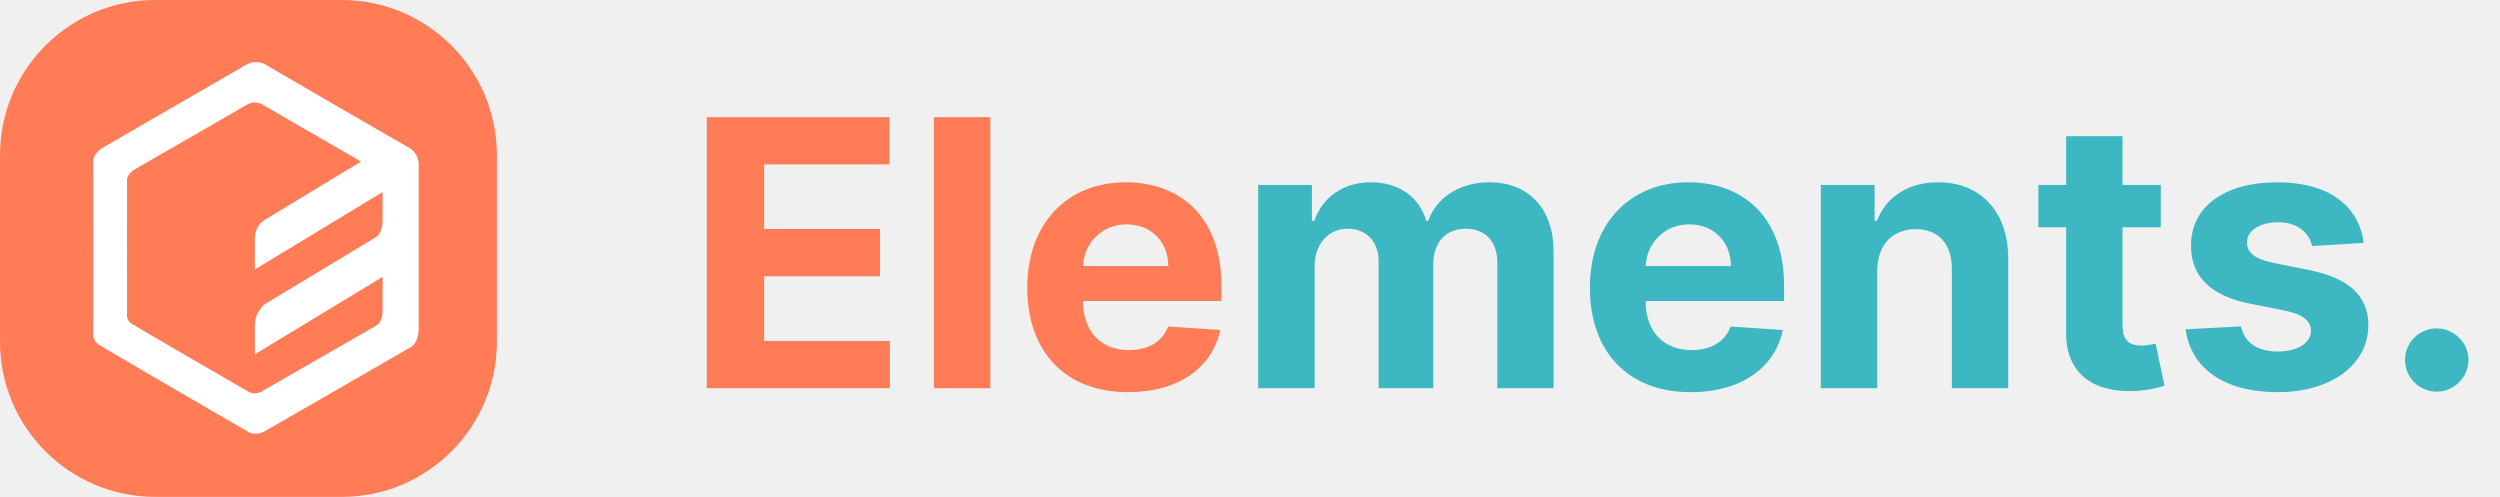
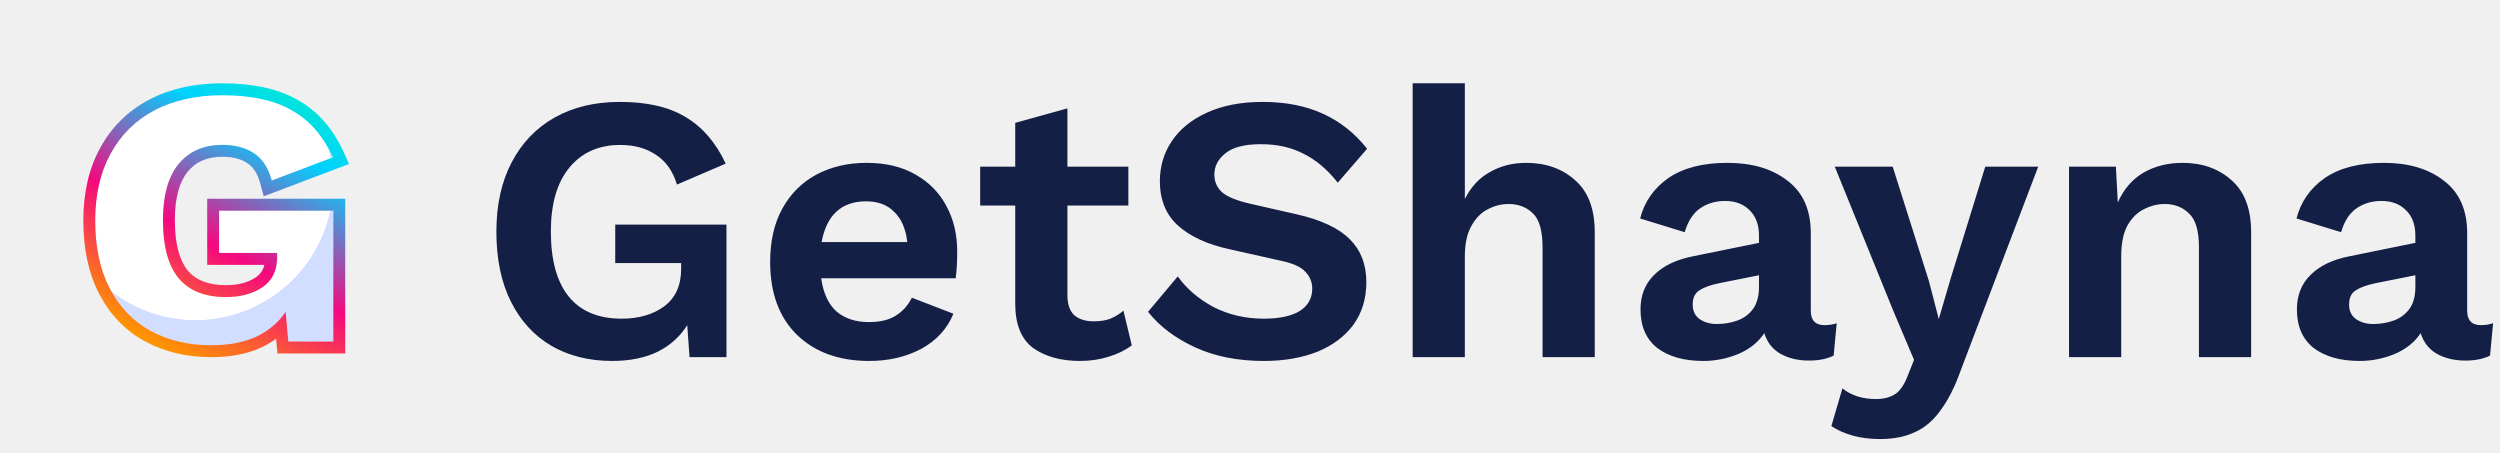
- <svg xmlns="http://www.w3.org/2000/svg" width="161" height="32" viewBox="0 0 161 32" fill="none">
-   <path d="M45.517 25H57.312V21.957H49.207V17.79H56.673V14.747H49.207V10.588H57.278V7.545H45.517V25ZM63.775 7.545H60.144V25H63.775V7.545ZM72.649 25.256C75.888 25.256 78.07 23.679 78.581 21.25L75.223 21.028C74.856 22.026 73.919 22.546 72.709 22.546C70.894 22.546 69.743 21.344 69.743 19.392V19.384H78.658V18.386C78.658 13.938 75.965 11.739 72.504 11.739C68.652 11.739 66.155 14.474 66.155 18.514C66.155 22.665 68.618 25.256 72.649 25.256ZM69.743 17.134C69.82 15.642 70.953 14.449 72.564 14.449C74.141 14.449 75.231 15.574 75.24 17.134H69.743Z" fill="#FF7C57" />
-   <path d="M81.027 25H84.658V17.142C84.658 15.693 85.578 14.73 86.788 14.73C87.981 14.73 88.783 15.548 88.783 16.835V25H92.303V17.006C92.303 15.651 93.078 14.73 94.399 14.73C95.558 14.73 96.428 15.454 96.428 16.912V25H100.05V16.196C100.05 13.358 98.362 11.739 95.925 11.739C94.007 11.739 92.516 12.719 91.979 14.219H91.842C91.425 12.702 90.087 11.739 88.288 11.739C86.524 11.739 85.186 12.676 84.641 14.219H84.487V11.909H81.027V25ZM108.884 25.256C112.122 25.256 114.304 23.679 114.815 21.25L111.457 21.028C111.091 22.026 110.153 22.546 108.943 22.546C107.128 22.546 105.977 21.344 105.977 19.392V19.384H114.892V18.386C114.892 13.938 112.199 11.739 108.739 11.739C104.886 11.739 102.389 14.474 102.389 18.514C102.389 22.665 104.852 25.256 108.884 25.256ZM105.977 17.134C106.054 15.642 107.188 14.449 108.798 14.449C110.375 14.449 111.466 15.574 111.474 17.134H105.977ZM120.892 17.432C120.901 15.744 121.906 14.756 123.372 14.756C124.83 14.756 125.707 15.71 125.699 17.312V25H129.33V16.665C129.33 13.614 127.54 11.739 124.812 11.739C122.869 11.739 121.463 12.693 120.875 14.219H120.722V11.909H117.261V25H120.892V17.432ZM139.154 11.909H136.691V8.773H133.06V11.909H131.271V14.636H133.06V21.454C133.043 24.02 134.79 25.29 137.424 25.179C138.362 25.145 139.026 24.957 139.393 24.838L138.822 22.136C138.643 22.171 138.259 22.256 137.918 22.256C137.194 22.256 136.691 21.983 136.691 20.977V14.636H139.154V11.909ZM152.224 15.642C151.9 13.23 149.957 11.739 146.65 11.739C143.3 11.739 141.093 13.29 141.102 15.812C141.093 17.773 142.329 19.043 144.886 19.554L147.153 20.006C148.295 20.236 148.815 20.653 148.832 21.31C148.815 22.085 147.971 22.639 146.701 22.639C145.406 22.639 144.545 22.085 144.323 21.02L140.752 21.207C141.093 23.713 143.224 25.256 146.692 25.256C150.085 25.256 152.513 23.526 152.522 20.943C152.513 19.051 151.278 17.918 148.738 17.398L146.369 16.921C145.15 16.656 144.698 16.239 144.707 15.608C144.698 14.824 145.585 14.312 146.71 14.312C147.971 14.312 148.721 15.003 148.9 15.847L152.224 15.642ZM156.93 25.222C158.021 25.222 158.967 24.31 158.976 23.176C158.967 22.06 158.021 21.148 156.93 21.148C155.805 21.148 154.876 22.06 154.885 23.176C154.876 24.31 155.805 25.222 156.93 25.222Z" fill="#3DB7C1" />
-   <rect width="32" height="32" rx="10" fill="#FF7C57" />
-   <g clip-path="url(#clip0)">
-     <path d="M26.965 21.142C26.959 22.136 26.443 22.357 26.443 22.357C26.443 22.357 17.54 27.502 16.961 27.824C16.388 28.07 16.004 27.824 16.004 27.824C16.004 27.824 6.688 22.421 6.348 22.184C6.008 21.946 6 21.576 6 21.576C6 21.576 6.01 10.878 6 10.382C5.991 9.887 6.609 9.514 6.609 9.514L15.917 4.134C16.491 3.832 17.048 4.134 17.048 4.134C17.048 4.134 25.271 8.914 26.182 9.428C27.076 9.852 26.965 10.729 26.965 10.729C26.965 10.729 26.971 20.219 26.965 21.142ZM23.249 10.405C21.343 9.308 16.853 6.707 16.853 6.707C16.853 6.707 16.415 6.47 15.965 6.707L8.658 10.917C8.658 10.917 8.172 11.208 8.179 11.596C8.187 11.984 8.179 20.357 8.179 20.357C8.179 20.357 8.186 20.646 8.453 20.832C8.72 21.018 16.034 25.246 16.034 25.246C16.034 25.246 16.335 25.439 16.785 25.246C17.24 24.994 24.23 20.968 24.23 20.968C24.23 20.968 24.635 20.794 24.64 20.017C24.641 19.793 24.641 18.923 24.641 17.829L16.412 22.816V20.909C16.412 20.125 17.018 19.608 17.018 19.608L24.298 15.221C24.572 14.935 24.629 14.475 24.641 14.301C24.64 13.504 24.64 12.808 24.64 12.367L16.412 17.353V15.359C16.412 14.575 16.932 14.231 16.932 14.231L23.249 10.405H23.249Z" fill="white" />
-   </g>
-   <defs>
-     <clipPath id="clip0">
-       <rect width="20.97" height="24" fill="white" transform="translate(6 4)" />
-     </clipPath>
-   </defs>
+ <svg xmlns="http://www.w3.org/2000/svg" fill="none" height="38" viewBox="0 0 210 38" width="210">
+   <radialGradient id="a" cx="0" cy="0" gradientTransform="matrix(-23.99996 11.0002 -10.85799 -23.68969 16.5 15.5)" gradientUnits="userSpaceOnUse" r="1">
+     <stop offset=".435" stop-color="#fff" />
+     <stop offset=".437" stop-color="#d2deff" />
+   </radialGradient>
+   <linearGradient id="b" gradientUnits="userSpaceOnUse" x1="26.5" x2="12.5" y1="5" y2="31">
+     <stop offset="0" stop-color="#00f5bd" />
+     <stop offset=".264" stop-color="#00d1fe" />
+     <stop offset=".601" stop-color="#f5087f" />
+     <stop offset=".927" stop-color="#fe9401" />
+   </linearGradient>
+   <path d="m17.725 29c-1.896 0-3.587-.402-5.073-1.204-1.465-.803-2.606-1.987-3.425-3.551-.819-1.565-1.228-3.469-1.228-5.713 0-2.182.431-4.056 1.292-5.621.862-1.585 2.089-2.8 3.683-3.644 1.615-.844 3.511-1.266 5.687-1.266 2.434 0 4.383.422 5.848 1.266 1.486.824 2.639 2.141 3.457 3.953l-5.137 1.946c-.28-1.05-.775-1.812-1.486-2.285s-1.594-.71-2.649-.71c-1.594 0-2.833.546-3.716 1.637-.862 1.071-1.292 2.635-1.292 4.694 0 2.182.442 3.809 1.325 4.879.883 1.05 2.208 1.575 3.974 1.575 1.228 0 2.251-.278 3.069-.834.819-.556 1.228-1.41 1.228-2.563v-.309h-4.879v-3.551h9.596v10.994h-3.78l-.226-2.502c-.603.906-1.432 1.606-2.488 2.1-1.034.473-2.294.71-3.78.71z" fill="url(#a)" />
+   <path clip-rule="evenodd" d="m12.177 28.675-.005-.003c-1.648-.903-2.926-2.236-3.83-3.965-.911-1.741-1.342-3.814-1.342-6.177 0-2.313.457-4.359 1.415-6.101.955-1.757 2.326-3.112 4.093-4.048l.005-.003c1.784-.932 3.844-1.38 6.15-1.38 2.533 0 4.672.437 6.34 1.396 1.702.945 2.986 2.441 3.877 4.412l.438.97-7.168 2.715-.285-1.069c-.235-.881-.617-1.406-1.074-1.711-.512-.341-1.19-.543-2.095-.543-1.338 0-2.272.443-2.938 1.265-.662.824-1.071 2.127-1.071 4.066 0 2.072.423 3.425 1.093 4.239.641.76 1.646 1.215 3.206 1.215 1.076 0 1.891-.242 2.508-.661.35-.237.599-.563.715-1.045h-4.804v-5.551h11.596v12.994h-5.694l-.112-1.241c-.387.284-.809.533-1.264.746l-.007.004c-1.198.549-2.609.801-4.197.801-2.041 0-3.899-.433-5.548-1.325zm10.908-1.427c.345-.315.648-.667.908-1.059l.226 2.502h3.78v-10.994h-9.596v3.551h4.879v.309c0 .244-.018.474-.055.691-.136.81-.527 1.434-1.173 1.872-.819.556-1.842.834-3.069.834-1.766 0-3.091-.525-3.974-1.575-.883-1.071-1.325-2.697-1.325-4.879 0-2.059.431-3.623 1.292-4.694.883-1.091 2.122-1.637 3.716-1.637 1.055 0 1.939.237 2.649.71.478.319.859.767 1.142 1.346.138.282.253.595.344.939l5.137-1.946c-.142-.314-.293-.613-.455-.897-.772-1.356-1.773-2.375-3.002-3.056-1.465-.844-3.414-1.266-5.848-1.266-2.176 0-4.071.422-5.687 1.266-1.594.844-2.822 2.059-3.683 3.644-.862 1.565-1.292 3.438-1.292 5.621 0 2.244.409 4.149 1.228 5.713.819 1.565 1.96 2.748 3.425 3.551 1.486.803 3.177 1.204 5.073 1.204 1.486 0 2.746-.237 3.78-.71.599-.281 1.126-.628 1.579-1.041z" fill="url(#b)" fill-rule="evenodd" />
+   <path d="m51.424 30.32c-1.941 0-3.648-.427-5.12-1.28-1.451-.853-2.581-2.091-3.392-3.712s-1.216-3.573-1.216-5.856c0-2.261.427-4.203 1.28-5.824.853-1.643 2.059-2.901 3.616-3.776 1.557-.875 3.381-1.312 5.472-1.312 2.304 0 4.149.427 5.536 1.28 1.408.832 2.528 2.133 3.36 3.904l-4.096 1.76c-.341-1.131-.928-1.963-1.76-2.496-.811-.555-1.813-.832-3.008-.832-1.792 0-3.211.629-4.256 1.888s-1.568 3.051-1.568 5.376c0 2.411.501 4.235 1.504 5.472s2.485 1.856 4.448 1.856c1.429 0 2.613-.341 3.552-1.024.96-.704 1.44-1.76 1.44-3.168v-.48h-5.536v-3.232h9.344v11.136h-3.104l-.192-2.688c-.597.96-1.429 1.707-2.496 2.24-1.067.512-2.336.768-3.808.768zm21.589 0c-2.517 0-4.533-.725-6.048-2.176-1.515-1.472-2.272-3.52-2.272-6.144 0-1.749.341-3.243 1.024-4.48s1.632-2.187 2.848-2.848c1.237-.661 2.645-.992 4.224-.992 1.621 0 2.997.331 4.128.992 1.131.64 1.995 1.525 2.592 2.656.597 1.109.896 2.379.896 3.808 0 .427-.011.832-.032 1.216s-.053.725-.096 1.024h-11.296c.171 1.237.597 2.165 1.28 2.784.704.597 1.611.896 2.72.896.939 0 1.696-.181 2.272-.544s1.024-.864 1.344-1.504l3.488 1.344c-.512 1.259-1.408 2.24-2.688 2.944-1.28.683-2.741 1.024-4.384 1.024zm-.256-13.408c-2.069 0-3.317 1.141-3.744 3.424h7.2c-.128-1.109-.491-1.952-1.088-2.528-.576-.597-1.365-.896-2.368-.896zm22.026-2.912v3.264h-5.12v7.52c0 .768.192 1.333.576 1.696.405.341.949.512 1.632.512.555 0 1.024-.075 1.408-.224.405-.171.768-.395 1.088-.672l.704 2.912c-.533.405-1.184.725-1.952.96-.747.235-1.547.352-2.4.352-1.6 0-2.912-.363-3.936-1.088-1.003-.747-1.504-1.995-1.504-3.744v-8.224h-2.944v-3.264h2.944v-3.68l4.384-1.216v4.896zm11.286-5.44c1.92 0 3.605.331 5.056.992 1.451.661 2.688 1.643 3.712 2.944l-2.464 2.848c-.875-1.109-1.835-1.92-2.88-2.432-1.024-.533-2.219-.8-3.584-.8s-2.357.256-2.976.768c-.619.491-.928 1.088-.928 1.792 0 .576.213 1.067.64 1.472.448.384 1.227.704 2.336.96l3.936.896c2.069.469 3.563 1.173 4.48 2.112.917.917 1.376 2.112 1.376 3.584 0 1.387-.363 2.581-1.088 3.584-.725.981-1.739 1.739-3.04 2.272-1.301.512-2.795.768-4.48.768-2.197 0-4.128-.384-5.792-1.152s-2.976-1.76-3.936-2.976l2.496-2.976c.725 1.024 1.717 1.877 2.976 2.56 1.28.661 2.699.992 4.256.992 1.301 0 2.304-.213 3.008-.64.704-.448 1.056-1.077 1.056-1.888 0-.533-.192-1.003-.576-1.408-.363-.405-1.045-.715-2.048-.928l-4.288-.96c-1.877-.405-3.328-1.067-4.352-1.984s-1.536-2.165-1.536-3.744c0-1.259.341-2.389 1.024-3.392s1.664-1.792 2.944-2.368c1.301-.597 2.859-.896 4.672-.896zm12.594 21.44v-23.008h4.384v9.728c.512-1.024 1.216-1.781 2.112-2.272.896-.512 1.909-.768 3.04-.768 1.664 0 3.04.491 4.128 1.472 1.088.96 1.632 2.411 1.632 4.352v10.496h-4.384v-9.216c0-1.387-.267-2.336-.8-2.848-.534-.533-1.216-.8-2.048-.8-.619 0-1.206.149-1.76.448-.555.277-1.014.747-1.376 1.408-.363.64-.544 1.493-.544 2.56v8.448zm29.092-10.208c0-.917-.266-1.632-.8-2.144-.512-.512-1.194-.768-2.048-.768-.789 0-1.482.203-2.08.608-.597.405-1.034 1.077-1.312 2.016l-3.744-1.152c.363-1.408 1.152-2.539 2.368-3.392 1.238-.853 2.891-1.28 4.96-1.28 2.091 0 3.776.501 5.056 1.504 1.302.981 1.952 2.453 1.952 4.416v6.496c0 .811.384 1.216 1.152 1.216.363 0 .704-.053 1.024-.16l-.256 2.72c-.554.277-1.248.416-2.08.416-.917 0-1.717-.192-2.4-.576-.661-.384-1.109-.96-1.344-1.728-.512.768-1.248 1.355-2.208 1.76-.938.384-1.909.576-2.912.576-1.621 0-2.912-.363-3.872-1.088-.938-.747-1.408-1.824-1.408-3.232 0-1.195.384-2.165 1.152-2.912.768-.768 1.867-1.291 3.296-1.568l5.504-1.12zm-5.568 5.792c0 .533.192.939.576 1.216.406.277.886.416 1.44.416.619 0 1.195-.096 1.728-.288.534-.192.971-.512 1.312-.96.342-.469.512-1.088.512-1.856v-.992l-3.36.672c-.725.149-1.28.352-1.664.608-.362.235-.544.629-.544 1.184zm29.023-11.584-6.464 16.992c-.512 1.451-1.088 2.603-1.728 3.456-.618.875-1.344 1.493-2.176 1.856-.81.384-1.781.576-2.912.576-.832 0-1.6-.096-2.304-.288-.682-.192-1.28-.459-1.792-.8l.928-3.168c.747.597 1.686.896 2.816.896.619 0 1.142-.128 1.568-.384.427-.256.79-.768 1.088-1.536l.544-1.376-1.76-4.16-4.896-12.064h4.864l3.04 9.6.832 3.2.992-3.392 2.912-9.408zm2.589 16v-16h3.936l.16 3.008c.491-1.109 1.205-1.941 2.144-2.496.96-.555 2.059-.832 3.296-.832 1.664 0 3.04.491 4.128 1.472 1.088.96 1.632 2.411 1.632 4.352v10.496h-4.384v-9.248c0-1.365-.277-2.304-.832-2.816-.533-.533-1.216-.8-2.048-.8-.597 0-1.184.149-1.76.448-.555.277-1.013.736-1.376 1.376-.341.64-.512 1.493-.512 2.56v8.48zm29.092-10.208c0-.917-.266-1.632-.8-2.144-.512-.512-1.194-.768-2.048-.768-.789 0-1.482.203-2.08.608-.597.405-1.034 1.077-1.312 2.016l-3.744-1.152c.363-1.408 1.152-2.539 2.368-3.392 1.238-.853 2.891-1.28 4.96-1.28 2.091 0 3.776.501 5.056 1.504 1.302.981 1.952 2.453 1.952 4.416v6.496c0 .811.384 1.216 1.153 1.216.362 0 .703-.053 1.024-.16l-.257 2.72c-.554.277-1.248.416-2.08.416-.917 0-1.717-.192-2.4-.576-.661-.384-1.109-.96-1.344-1.728-.512.768-1.248 1.355-2.208 1.76-.938.384-1.909.576-2.912.576-1.621 0-2.912-.363-3.872-1.088-.938-.747-1.408-1.824-1.408-3.232 0-1.195.384-2.165 1.152-2.912.768-.768 1.867-1.291 3.296-1.568l5.504-1.12zm-5.568 5.792c0 .533.192.939.576 1.216.406.277.886.416 1.44.416.619 0 1.195-.096 1.728-.288.534-.192.971-.512 1.312-.96.342-.469.512-1.088.512-1.856v-.992l-3.36.672c-.725.149-1.28.352-1.664.608-.362.235-.544.629-.544 1.184z" fill="#141f46" />
</svg>
